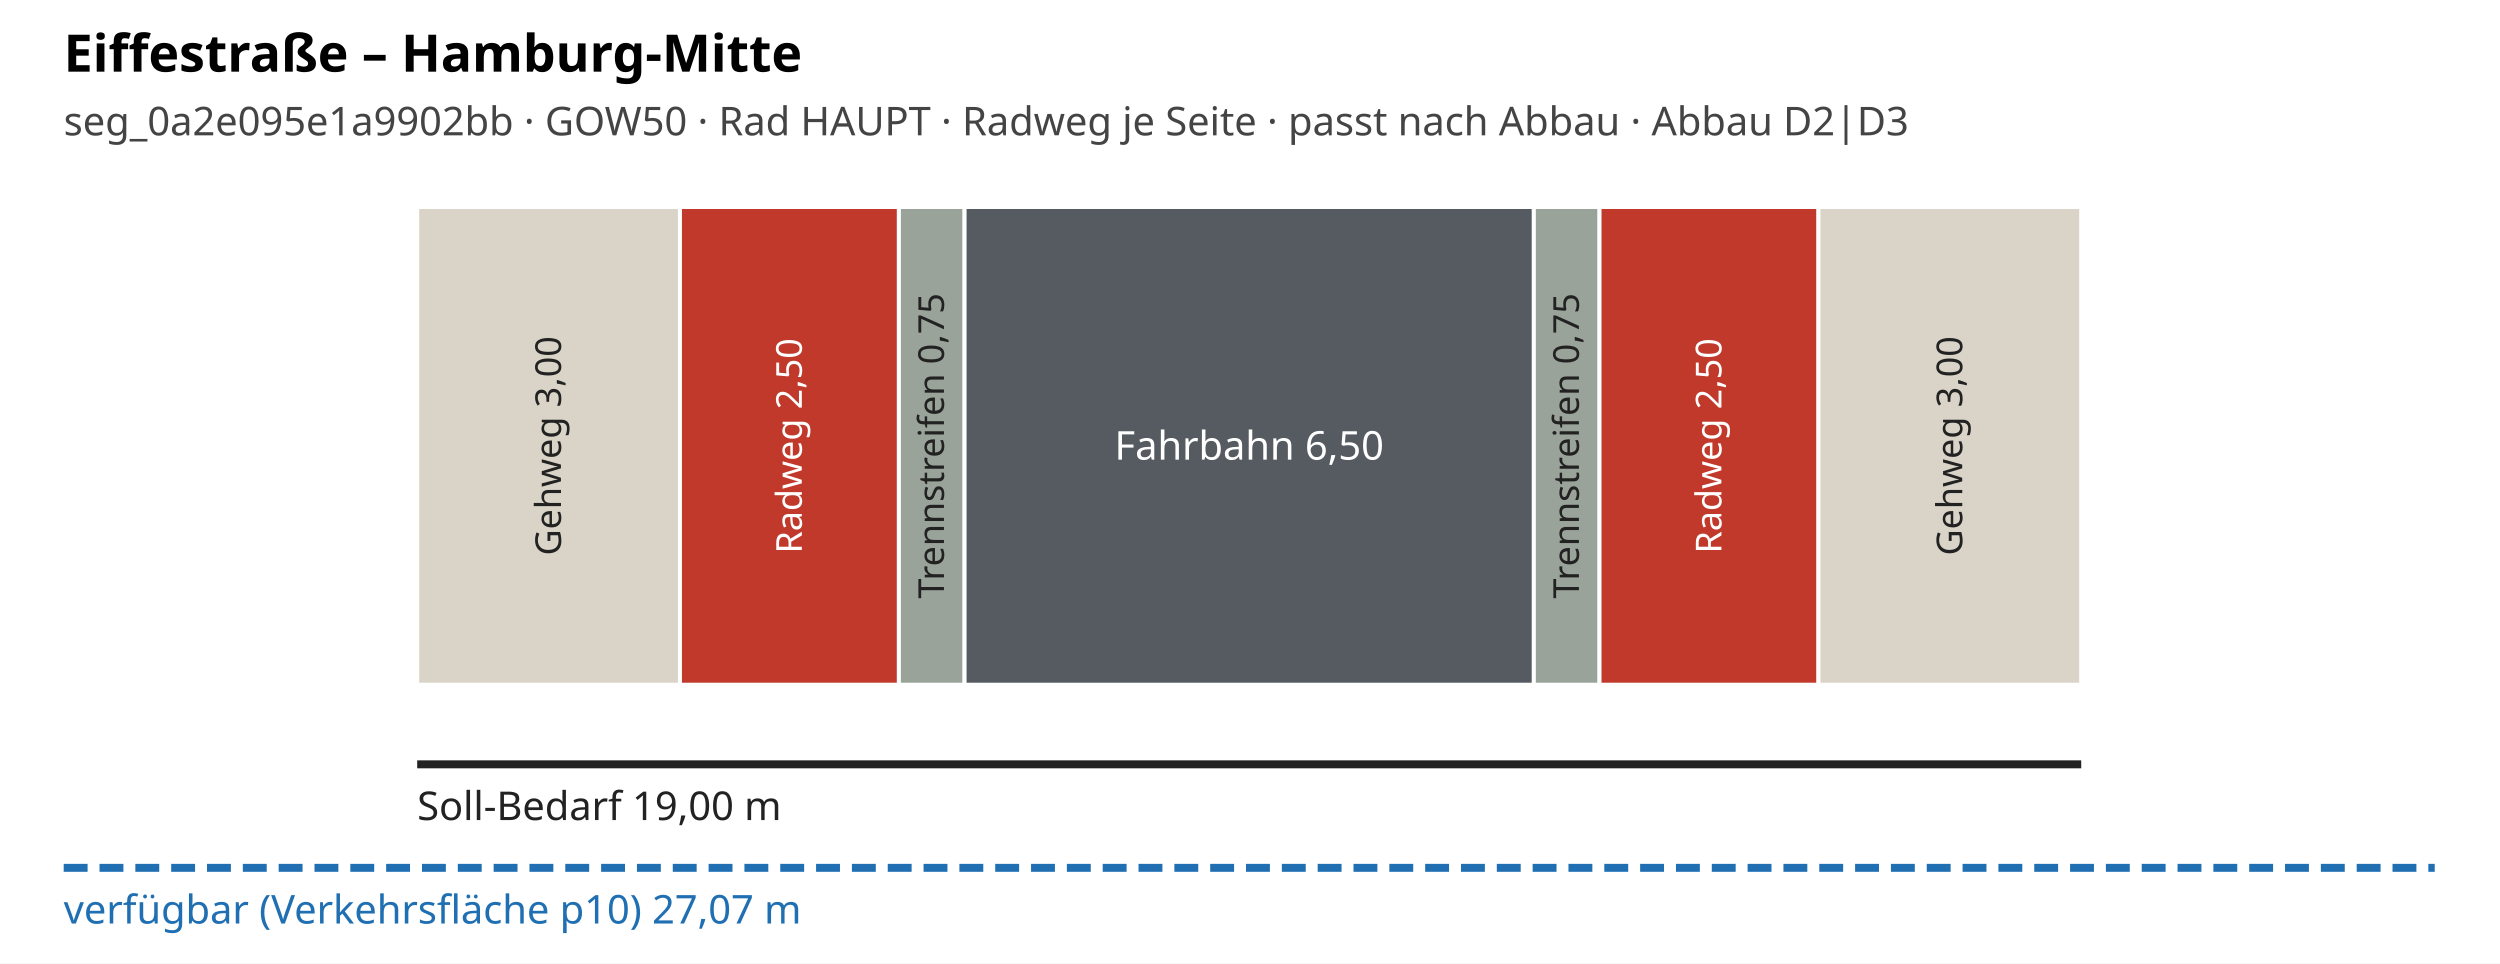
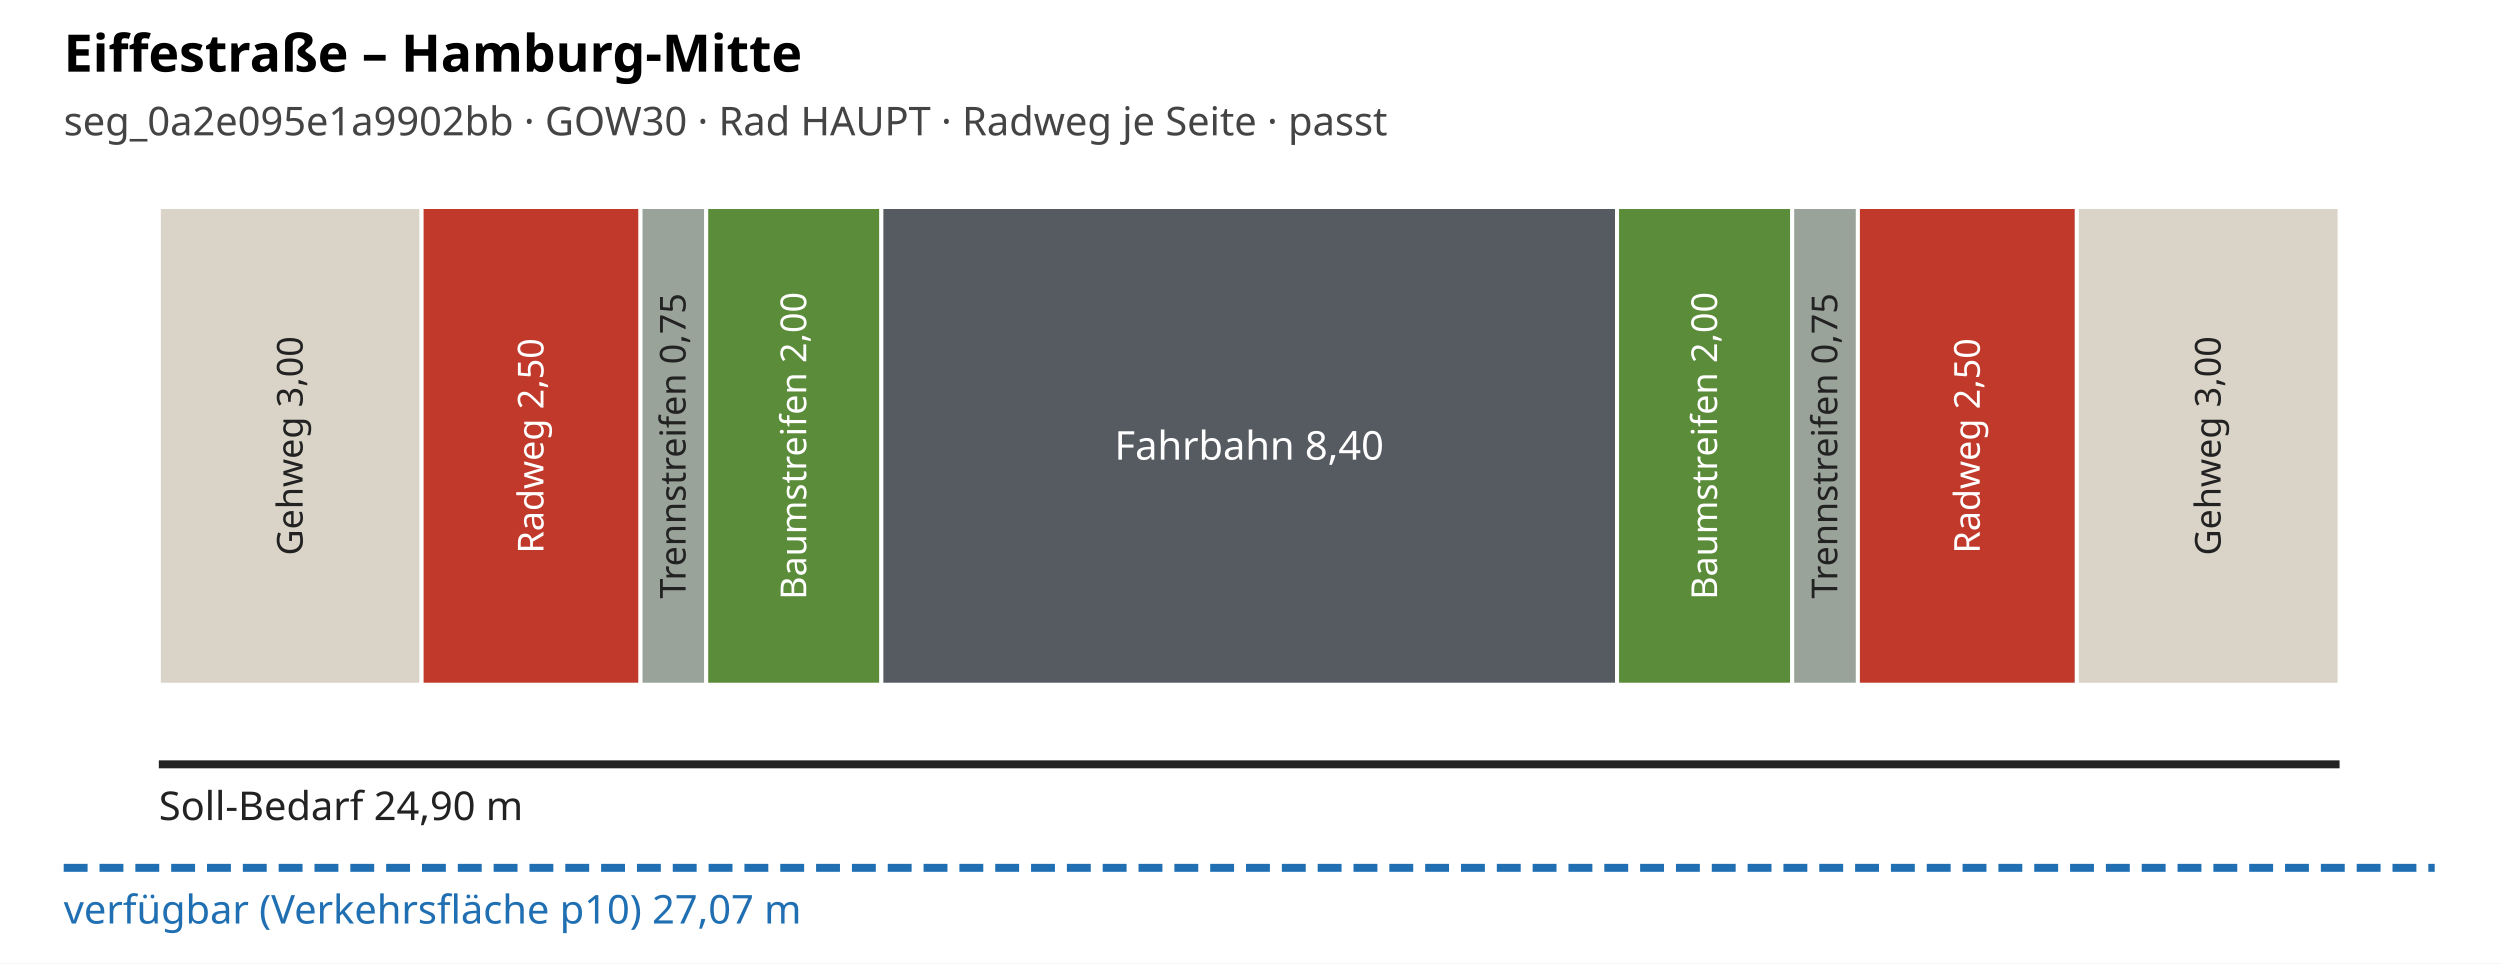
<svg xmlns="http://www.w3.org/2000/svg" width="628" height="242" viewBox="0 0 628 242" font-family="sans-serif" font-size="10">
  <rect x="0" y="0" width="628" height="242" fill="#ffffff" />
  <text x="16.0" y="18" font-size="13" font-weight="bold">Eiffestraße – Hamburg-Mitte</text>
-   <text x="16.0" y="34" fill="#444">seg_0a2e095e1a9902bb · GOW50 · Rad HAUPT · Radweg je Seite · passt nach Abbau · Abbau D2|D3</text>
-   <rect x="104.8" y="52.0" width="66.0" height="120.0" fill="#d9d4c7" stroke="#ffffff" stroke-width="1" data-element="sidewalk" data-width-m="3.00" />
-   <text transform="translate(137.8,112.0) rotate(-90)" text-anchor="middle" dominant-baseline="middle" fill="#222" font-size="9">Gehweg 3,00</text>
-   <rect x="170.8" y="52.0" width="55.0" height="120.0" fill="#c0392b" stroke="#ffffff" stroke-width="1" data-element="cycle_track" data-width-m="2.50" />
-   <text transform="translate(198.3,112.0) rotate(-90)" text-anchor="middle" dominant-baseline="middle" fill="#ffffff" font-size="9">Radweg 2,50</text>
-   <rect x="225.8" y="52.0" width="16.5" height="120.0" fill="#9aa39a" stroke="#ffffff" stroke-width="1" data-element="buffer_cycle_carriageway" data-width-m="0.75" />
-   <text transform="translate(234.0,112.0) rotate(-90)" text-anchor="middle" dominant-baseline="middle" fill="#222" font-size="9">Trennstreifen 0,75</text>
-   <rect x="242.3" y="52.0" width="143.0" height="120.0" fill="#555b61" stroke="#ffffff" stroke-width="1" data-element="carriageway" data-width-m="6.50" />
-   <text x="313.8" y="112.0" text-anchor="middle" dominant-baseline="middle" fill="#ffffff">Fahrbahn 6,50</text>
-   <rect x="385.3" y="52.0" width="16.5" height="120.0" fill="#9aa39a" stroke="#ffffff" stroke-width="1" data-element="buffer_cycle_carriageway" data-width-m="0.75" />
-   <text transform="translate(393.5,112.0) rotate(-90)" text-anchor="middle" dominant-baseline="middle" fill="#222" font-size="9">Trennstreifen 0,75</text>
-   <rect x="401.8" y="52.0" width="55.0" height="120.0" fill="#c0392b" stroke="#ffffff" stroke-width="1" data-element="cycle_track" data-width-m="2.50" />
-   <text transform="translate(429.3,112.0) rotate(-90)" text-anchor="middle" dominant-baseline="middle" fill="#ffffff" font-size="9">Radweg 2,50</text>
-   <rect x="456.8" y="52.0" width="66.0" height="120.0" fill="#d9d4c7" stroke="#ffffff" stroke-width="1" data-element="sidewalk" data-width-m="3.00" />
-   <text transform="translate(489.8,112.0) rotate(-90)" text-anchor="middle" dominant-baseline="middle" fill="#222" font-size="9">Gehweg 3,00</text>
-   <text x="104.8" y="206.0" fill="#222">Soll-Bedarf 19,00 m</text>
-   <line x1="104.8" y1="192.0" x2="522.8" y2="192.0" stroke="#222" stroke-width="2" />
+   <text x="16.0" y="34" fill="#444">seg_0a2e095e1a9902bb · GOW30 · Rad HAUPT · Radweg je Seite · passt</text>
+   <rect x="39.9" y="52.0" width="66.0" height="120.0" fill="#d9d4c7" stroke="#ffffff" stroke-width="1" data-element="sidewalk" data-width-m="3.00" />
+   <text transform="translate(72.9,112.0) rotate(-90)" text-anchor="middle" dominant-baseline="middle" fill="#222" font-size="9">Gehweg 3,00</text>
+   <rect x="105.9" y="52.0" width="55.0" height="120.0" fill="#c0392b" stroke="#ffffff" stroke-width="1" data-element="cycle_track" data-width-m="2.50" />
+   <text transform="translate(133.4,112.0) rotate(-90)" text-anchor="middle" dominant-baseline="middle" fill="#ffffff" font-size="9">Radweg 2,50</text>
+   <rect x="160.9" y="52.0" width="16.5" height="120.0" fill="#9aa39a" stroke="#ffffff" stroke-width="1" data-element="buffer_cycle_carriageway" data-width-m="0.75" />
+   <text transform="translate(169.1,112.0) rotate(-90)" text-anchor="middle" dominant-baseline="middle" fill="#222" font-size="9">Trennstreifen 0,75</text>
+   <rect x="177.4" y="52.0" width="44.0" height="120.0" fill="#5b8c3a" stroke="#ffffff" stroke-width="1" data-element="tree_strip" data-width-m="2.00" />
+   <text transform="translate(199.4,112.0) rotate(-90)" text-anchor="middle" dominant-baseline="middle" fill="#ffffff" font-size="9">Baumstreifen 2,00</text>
+   <rect x="221.4" y="52.0" width="184.8" height="120.0" fill="#555b61" stroke="#ffffff" stroke-width="1" data-element="carriageway" data-width-m="8.40" />
+   <text x="313.8" y="112.0" text-anchor="middle" dominant-baseline="middle" fill="#ffffff">Fahrbahn 8,40</text>
+   <rect x="406.2" y="52.0" width="44.0" height="120.0" fill="#5b8c3a" stroke="#ffffff" stroke-width="1" data-element="tree_strip" data-width-m="2.00" />
+   <text transform="translate(428.2,112.0) rotate(-90)" text-anchor="middle" dominant-baseline="middle" fill="#ffffff" font-size="9">Baumstreifen 2,00</text>
+   <rect x="450.2" y="52.0" width="16.5" height="120.0" fill="#9aa39a" stroke="#ffffff" stroke-width="1" data-element="buffer_cycle_carriageway" data-width-m="0.75" />
+   <text transform="translate(458.4,112.0) rotate(-90)" text-anchor="middle" dominant-baseline="middle" fill="#222" font-size="9">Trennstreifen 0,75</text>
+   <rect x="466.7" y="52.0" width="55.0" height="120.0" fill="#c0392b" stroke="#ffffff" stroke-width="1" data-element="cycle_track" data-width-m="2.50" />
+   <text transform="translate(494.2,112.0) rotate(-90)" text-anchor="middle" dominant-baseline="middle" fill="#ffffff" font-size="9">Radweg 2,50</text>
+   <rect x="521.7" y="52.0" width="66.0" height="120.0" fill="#d9d4c7" stroke="#ffffff" stroke-width="1" data-element="sidewalk" data-width-m="3.00" />
+   <text transform="translate(554.7,112.0) rotate(-90)" text-anchor="middle" dominant-baseline="middle" fill="#222" font-size="9">Gehweg 3,00</text>
+   <text x="39.9" y="206.0" fill="#222">Soll-Bedarf 24,90 m</text>
+   <line x1="39.9" y1="192.0" x2="587.7" y2="192.0" stroke="#222" stroke-width="2" />
  <line x1="16.0" y1="218.0" x2="611.6" y2="218.0" stroke="#1f6fb2" stroke-width="2" stroke-dasharray="6 3" />
  <text x="16.0" y="232.0" fill="#1f6fb2">verfügbar (Verkehrsfläche p10) 27,07 m</text>
</svg>
